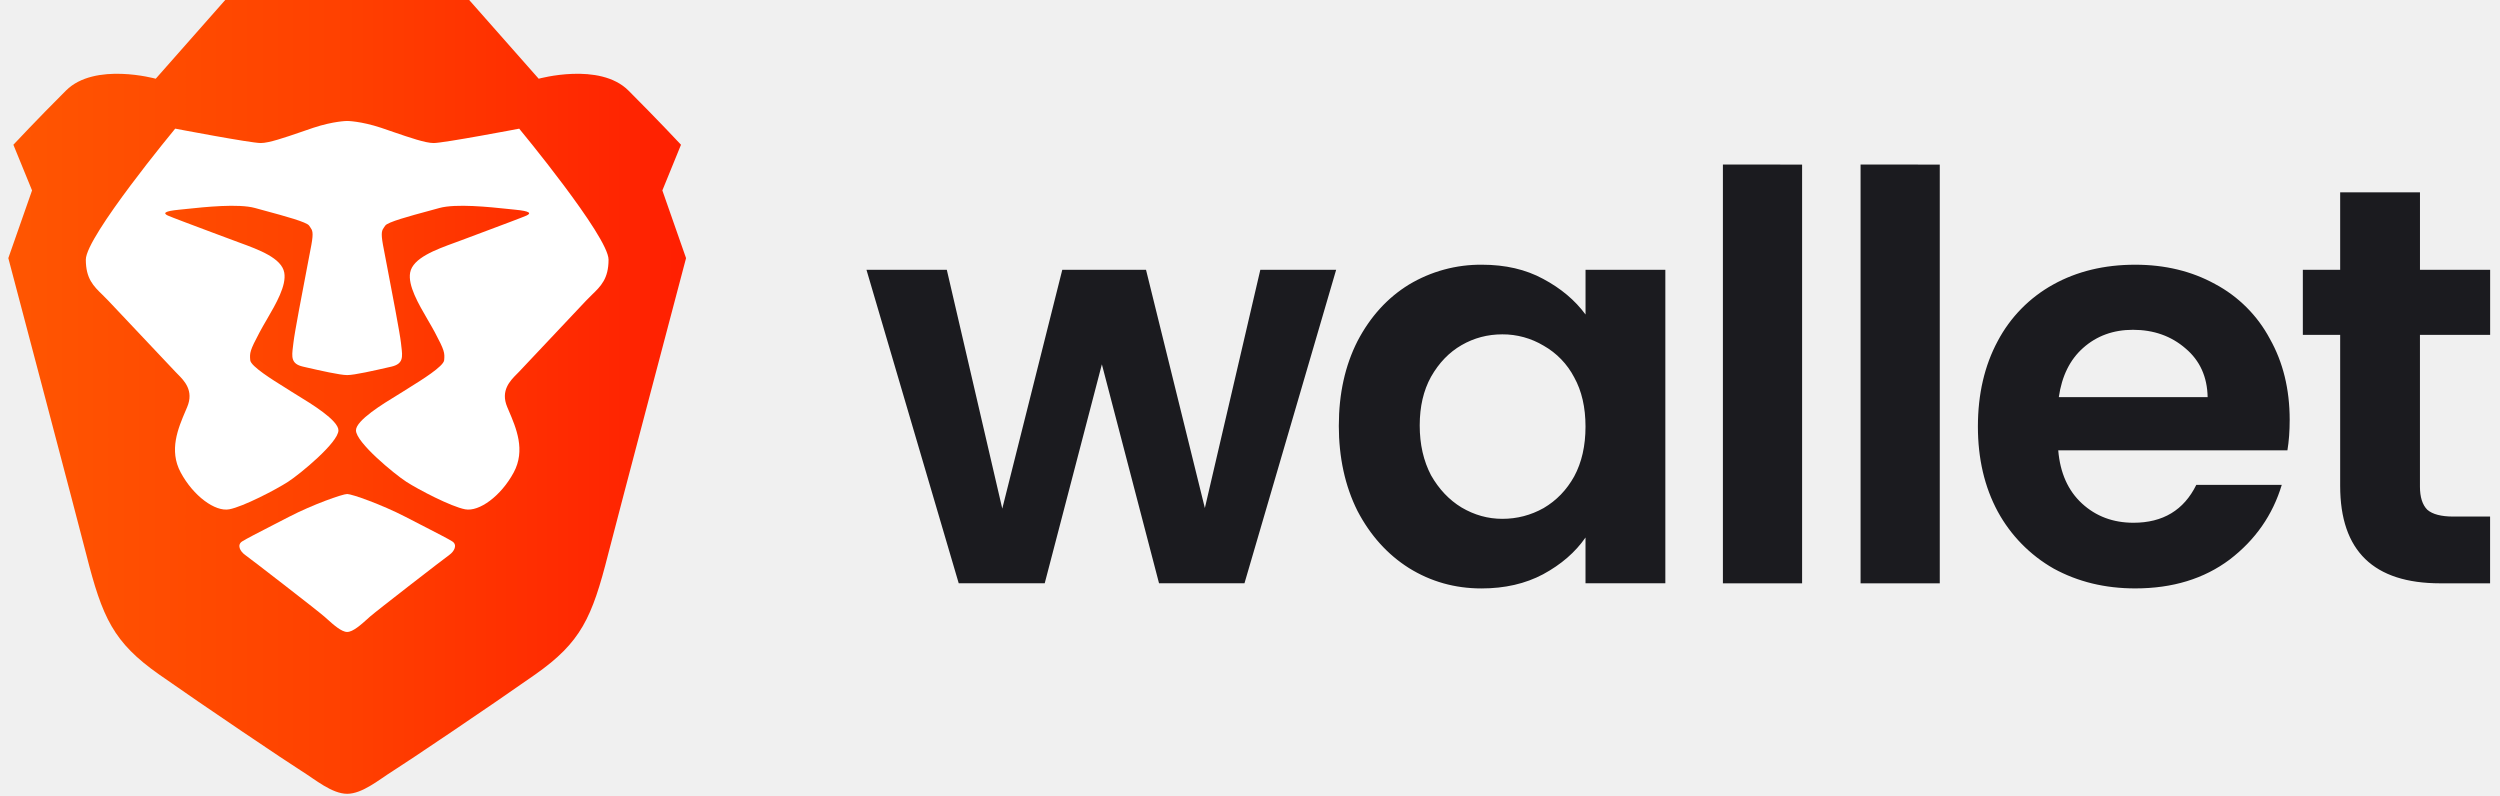
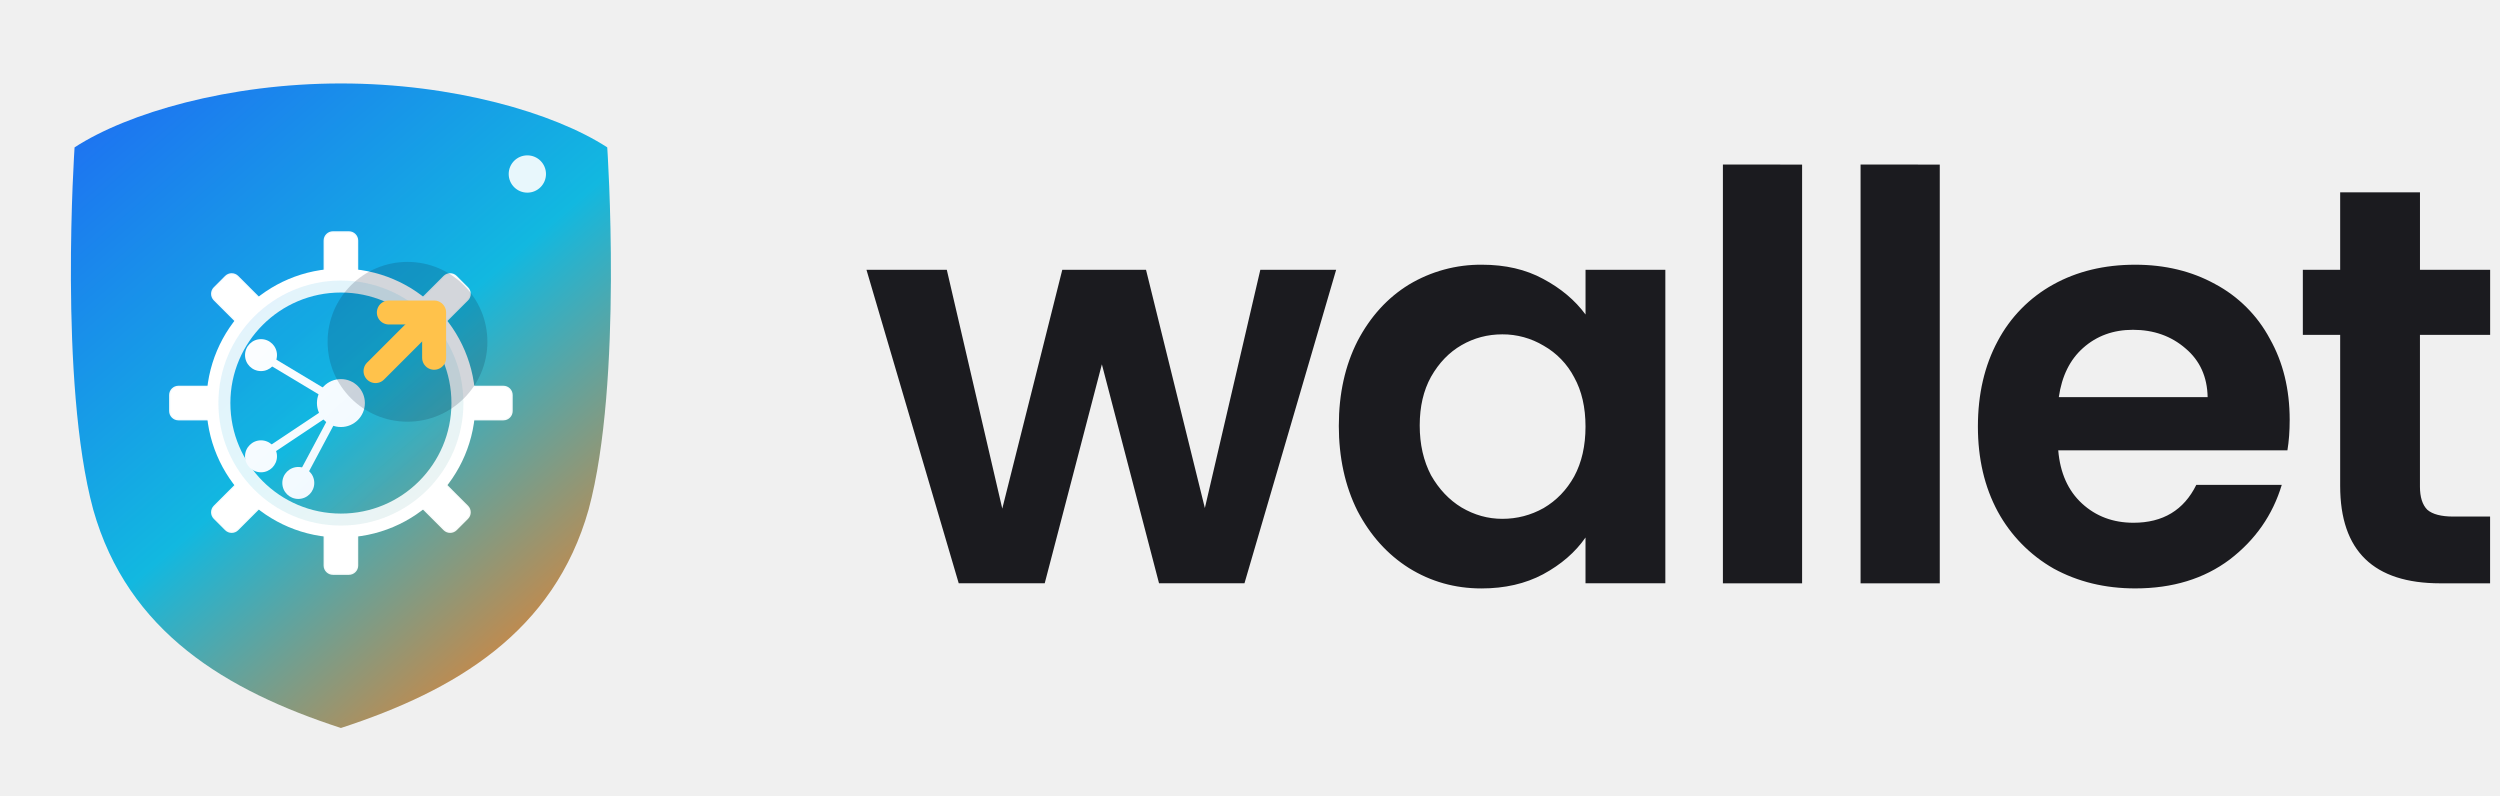
<svg xmlns="http://www.w3.org/2000/svg" width="88" height="28" fill="none">
-   <path fill="url(#a)" fill-rule="evenodd" d="m23.315 6.703.656-1.608s-.835-.894-1.849-1.907-3.16-.417-3.16-.417L16.515 0H7.928L5.482 2.771s-2.147-.596-3.16.417C1.306 4.201.471 5.095.471 5.095l.657 1.608-.835 2.383s2.455 9.29 2.743 10.426c.567 2.234.954 3.097 2.565 4.23 1.61 1.131 4.532 3.097 5.01 3.395s1.073.805 1.61.805 1.133-.507 1.61-.805 3.4-2.264 5.01-3.396 1.998-1.995 2.565-4.23c.288-1.134 2.743-10.425 2.743-10.425z" clip-rule="evenodd" />
-   <path fill="#fff" d="M15.264 5.035c.357 0 3.012-.506 3.012-.506s3.145 3.797 3.145 4.61c0 .67-.27.933-.59 1.242a7 7 0 0 0-.204.205l-2.358 2.502-.077.078c-.235.237-.582.585-.337 1.163l.05.118c.268.626.599 1.4.178 2.183-.449.834-1.217 1.39-1.709 1.298s-1.647-.695-2.072-.97c-.425-.276-1.772-1.386-1.772-1.81 0-.354.969-.943 1.44-1.23a7 7 0 0 0 .21-.13c.048-.033.13-.083.23-.145.429-.267 1.204-.748 1.224-.962.024-.263.015-.34-.331-.99-.074-.138-.16-.286-.25-.44-.329-.566-.698-1.2-.616-1.655.092-.513.897-.807 1.578-1.056l.249-.092.71-.266c.68-.255 1.436-.538 1.561-.595.173-.08.128-.155-.395-.205q-.105-.01-.253-.026c-.648-.069-1.841-.195-2.422-.034l-.376.103c-.652.176-1.451.392-1.528.517L13.52 8c-.073.104-.12.172-.04.616l.136.712c.18.94.461 2.405.497 2.735l.015.133c.045.367.075.612-.352.71l-.111.025c-.482.11-1.189.272-1.444.272s-.963-.162-1.444-.272l-.112-.026c-.427-.097-.397-.342-.352-.71l.016-.132c.035-.33.317-1.8.497-2.739l.135-.708c.081-.444.033-.512-.04-.616l-.04-.058c-.076-.125-.875-.34-1.527-.517l-.376-.103c-.58-.161-1.774-.035-2.422.034q-.15.016-.254.026c-.523.05-.567.125-.395.205.125.057.881.34 1.561.595l.96.358c.681.249 1.486.543 1.578 1.056.082.455-.287 1.089-.617 1.656-.089.153-.175.3-.249.44-.346.65-.355.726-.331.99.02.213.795.694 1.224.96.1.063.181.113.23.146.043.029.117.073.21.13.47.287 1.44.876 1.44 1.23 0 .424-1.347 1.534-1.772 1.81-.425.275-1.58.878-2.073.97s-1.26-.464-1.708-1.298c-.421-.783-.09-1.557.178-2.183l.05-.118c.245-.578-.102-.927-.337-1.163l-.077-.079-2.359-2.5q-.103-.109-.204-.206c-.319-.309-.59-.572-.59-1.243.001-.812 3.146-4.61 3.146-4.61s2.654.507 3.012.507c.286 0 .837-.19 1.412-.387l.437-.15c.716-.237 1.193-.24 1.193-.24s.477.003 1.193.24l.437.15c.575.197 1.126.387 1.412.387" />
-   <path fill="#fff" d="M14.808 18.469c.561.288.96.493 1.11.587.194.122.075.351-.102.477-.177.125-2.56 1.968-2.792 2.172l-.093.084c-.223.2-.508.456-.71.456-.2 0-.485-.256-.708-.456l-.094-.084c-.23-.204-2.614-2.047-2.792-2.172-.177-.126-.296-.355-.1-.477.15-.094.548-.299 1.11-.588l.534-.275c.84-.435 1.887-.804 2.05-.804.164 0 1.212.37 2.052.804z" />
-   <path fill="#1B1B1F" d="m47.032 9.498-3.227 11.034h-3.007l-2.012-7.708-2.012 7.708h-3.027L30.5 9.498h2.828l1.952 8.405 2.112-8.405h2.948l2.071 8.385 1.952-8.385zM47.127 14.975q0-1.672.657-2.968.678-1.295 1.813-1.991a4.9 4.9 0 0 1 2.569-.698q1.234 0 2.151.498.936.498 1.494 1.255V9.498h2.809v11.034H55.81V18.92q-.537.777-1.494 1.295-.936.498-2.17.498-1.395 0-2.55-.717-1.135-.717-1.813-2.012-.657-1.315-.657-3.008m8.684.04q0-1.016-.398-1.733a2.73 2.73 0 0 0-1.076-1.115 2.8 2.8 0 0 0-1.454-.399q-.777 0-1.434.379-.657.378-1.076 1.115-.398.718-.398 1.713t.398 1.753q.42.737 1.076 1.135.677.399 1.434.399.777 0 1.454-.379.678-.398 1.076-1.115.398-.737.398-1.753M63.434 5.793v14.74h-2.788V5.792zM68.28 5.793v14.74h-2.788V5.792zM80.597 14.776q0 .597-.08 1.076H72.45q.1 1.194.837 1.872.737.677 1.812.677 1.554 0 2.211-1.334h3.008q-.479 1.593-1.833 2.629-1.354 1.016-3.326 1.016-1.593 0-2.868-.697a5.13 5.13 0 0 1-1.972-2.012q-.697-1.295-.697-2.988 0-1.712.697-3.008a4.87 4.87 0 0 1 1.952-1.991q1.256-.698 2.888-.698 1.574 0 2.808.678a4.67 4.67 0 0 1 1.933 1.932q.696 1.234.697 2.848m-2.888-.797q-.021-1.075-.777-1.713-.757-.657-1.853-.657-1.035 0-1.752.637-.697.618-.857 1.733zM85.182 11.788v5.338q0 .558.259.817.277.24.916.24h1.294v2.35H85.9q-3.525 0-3.526-3.427v-5.318H81.06v-2.29h1.314V6.769h2.809v2.729h2.47v2.29z" />
  <defs>
-     <linearGradient id="a" x1=".294" x2="24.15" y1="28.14" y2="28.14" gradientUnits="userSpaceOnUse">
-       <stop stop-color="#FF5601" />
-       <stop offset=".5" stop-color="#FF4000" />
-       <stop offset="1" stop-color="#FF1F01" />
+     <linearGradient id="shieldGradient" x1="30" y1="16" x2="226" y2="244" gradientUnits="userSpaceOnUse">
+       <stop offset="0" stop-color="#1E6FF2" />
+       <stop offset="0.5" stop-color="#12B8E0" />
+       <stop offset="1" stop-color="#FF7A1A" />
+     </linearGradient>
+     <linearGradient id="nodeGradient" x1="88" y1="88" x2="168" y2="172" gradientUnits="userSpaceOnUse">
+       <stop offset="0" stop-color="#FFFFFF" />
+       <stop offset="1" stop-color="#EAF6FF" />
    </linearGradient>
  </defs>
+   <g transform="translate(0,2) scale(0.09375)">
+     <path d="M128 10C170 10 208 21 228 34C228 34 234 122 221 170C208 216 171 238 128 252C85 238 48 216 35 170C22 122 28 34 28 34C48 21 86 10 128 10Z" fill="url(#shieldGradient)" />
+     <circle cx="198" cy="44" r="7" fill="#FFFFFF" fill-opacity="0.9" />
+     <g stroke="#FFFFFF" stroke-opacity="0.95">
+       <rect x="122" y="66" width="12" height="20" rx="3" fill="#FFFFFF" />
+       <rect x="122" y="66" width="12" height="20" rx="3" fill="#FFFFFF" transform="rotate(45 128 130)" />
+       <rect x="122" y="66" width="12" height="20" rx="3" fill="#FFFFFF" transform="rotate(90 128 130)" />
+       <rect x="122" y="66" width="12" height="20" rx="3" fill="#FFFFFF" transform="rotate(135 128 130)" />
+       <rect x="122" y="66" width="12" height="20" rx="3" fill="#FFFFFF" transform="rotate(180 128 130)" />
+       <rect x="122" y="66" width="12" height="20" rx="3" fill="#FFFFFF" transform="rotate(225 128 130)" />
+       <rect x="122" y="66" width="12" height="20" rx="3" fill="#FFFFFF" transform="rotate(270 128 130)" />
+       <rect x="122" y="66" width="12" height="20" rx="3" fill="#FFFFFF" transform="rotate(315 128 130)" />
+     </g>
+     <circle cx="128" cy="130" r="46" fill="none" stroke="#FFFFFF" stroke-width="9" />
+     <circle cx="128" cy="130" r="46" fill="url(#shieldGradient)" fill-opacity="0.12" />
+     <g stroke="url(#nodeGradient)" stroke-width="3" stroke-linecap="round">
+       <line x1="128" y1="130" x2="98" y2="112" />
+       <line x1="128" y1="130" x2="98" y2="150" />
+       <line x1="128" y1="130" x2="112" y2="160" />
+     </g>
+     <circle cx="128" cy="130" r="9" fill="url(#nodeGradient)" />
+     <circle cx="98" cy="112" r="6" fill="url(#nodeGradient)" />
+     <circle cx="98" cy="150" r="6" fill="url(#nodeGradient)" />
+     <circle cx="112" cy="160" r="6" fill="url(#nodeGradient)" />
+     <circle cx="153" cy="107" r="30" fill="#0E1F3A" fill-opacity="0.18" />
+     <path d="M141 118L162 97" stroke="#FFC24B" stroke-width="9" stroke-linecap="round" />
+     <path d="M146 96L163 96L163 113" stroke="#FFC24B" stroke-width="9" stroke-linecap="round" stroke-linejoin="round" fill="none" />
+   </g>
+   <path fill="#1B1B1F" d="m47.032 9.498-3.227 11.034h-3.007l-2.012-7.708-2.012 7.708h-3.027L30.5 9.498h2.828l1.952 8.405 2.112-8.405h2.948l2.071 8.385 1.952-8.385zM47.127 14.975q0-1.672.657-2.968.678-1.295 1.813-1.991a4.9 4.9 0 0 1 2.569-.698q1.234 0 2.151.498.936.498 1.494 1.255V9.498h2.809v11.034H55.81V18.92q-.537.777-1.494 1.295-.936.498-2.17.498-1.395 0-2.55-.717-1.135-.717-1.813-2.012-.657-1.315-.657-3.008m8.684.04q0-1.016-.398-1.733a2.73 2.73 0 0 0-1.076-1.115 2.8 2.8 0 0 0-1.454-.399q-.777 0-1.434.379-.657.378-1.076 1.115-.398.718-.398 1.713t.398 1.753q.42.737 1.076 1.135.677.399 1.434.399.777 0 1.454-.379.678-.398 1.076-1.115.398-.737.398-1.753M63.434 5.793v14.74h-2.788V5.792zM68.28 5.793v14.74h-2.788V5.792zM80.597 14.776q0 .597-.08 1.076H72.45q.1 1.194.837 1.872.737.677 1.812.677 1.554 0 2.211-1.334h3.008q-.479 1.593-1.833 2.629-1.354 1.016-3.326 1.016-1.593 0-2.868-.697a5.13 5.13 0 0 1-1.972-2.012q-.697-1.295-.697-2.988 0-1.712.697-3.008a4.87 4.87 0 0 1 1.952-1.991q1.256-.698 2.888-.698 1.574 0 2.808.678a4.67 4.67 0 0 1 1.933 1.932q.696 1.234.697 2.848m-2.888-.797q-.021-1.075-.777-1.713-.757-.657-1.853-.657-1.035 0-1.752.637-.697.618-.857 1.733zM85.182 11.788v5.338q0 .558.259.817.277.24.916.24h1.294v2.35H85.9q-3.525 0-3.526-3.427v-5.318H81.06v-2.29h1.314V6.769h2.809v2.729h2.47v2.29z" />
</svg>
